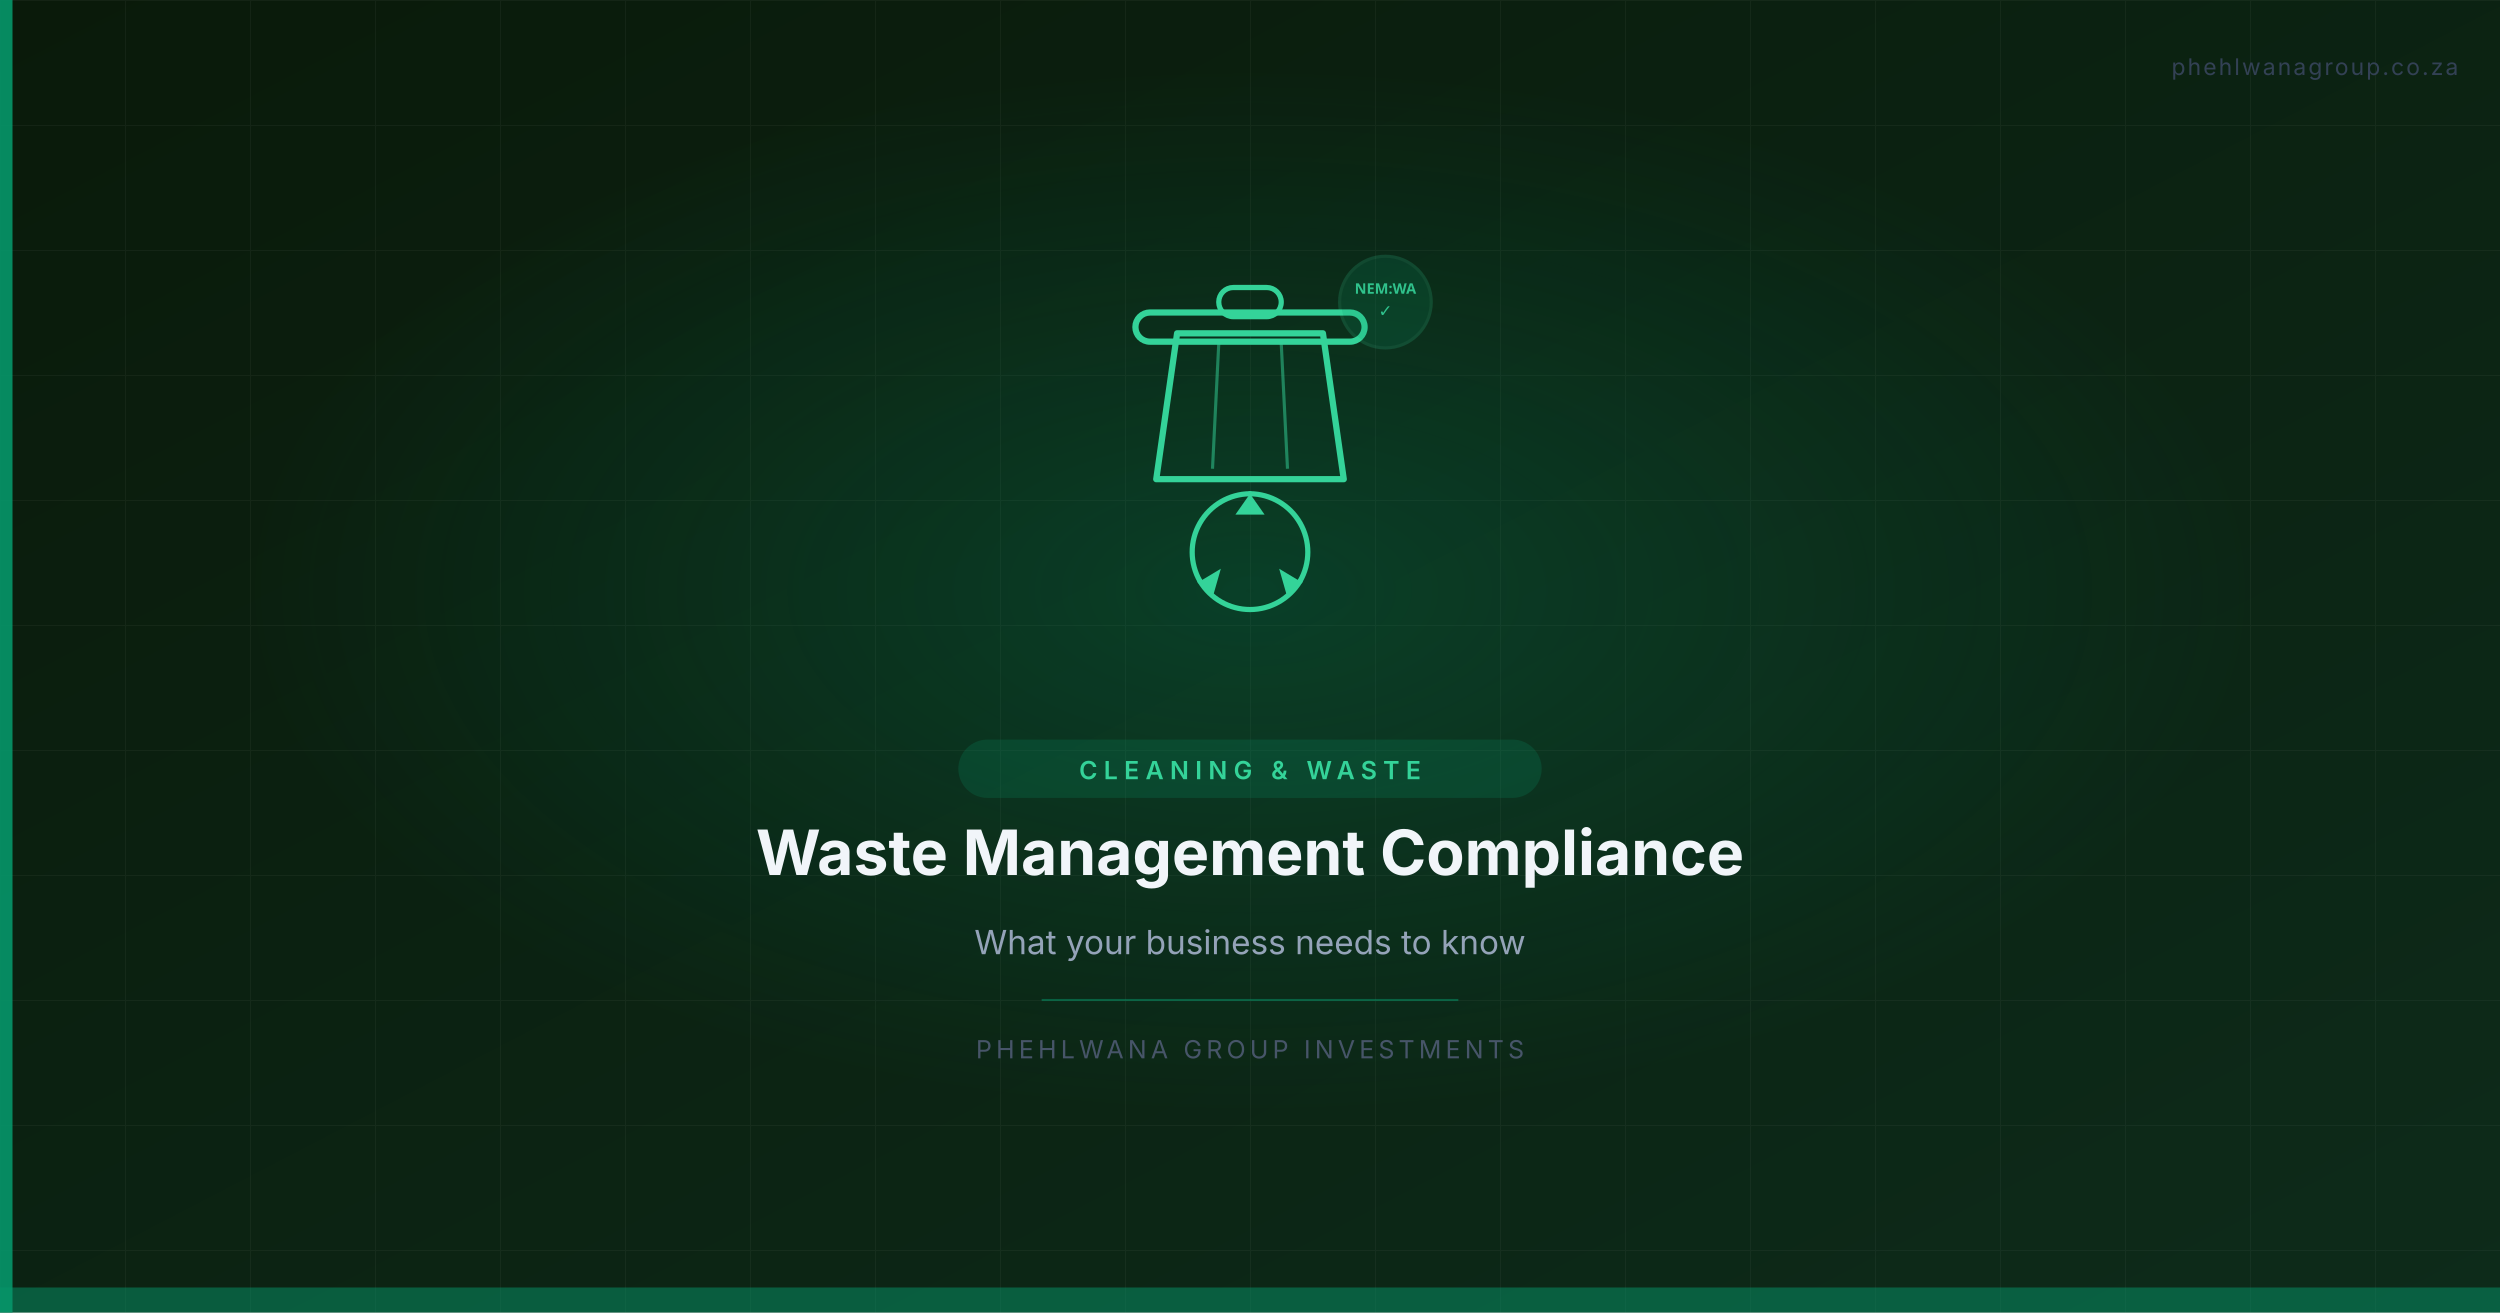
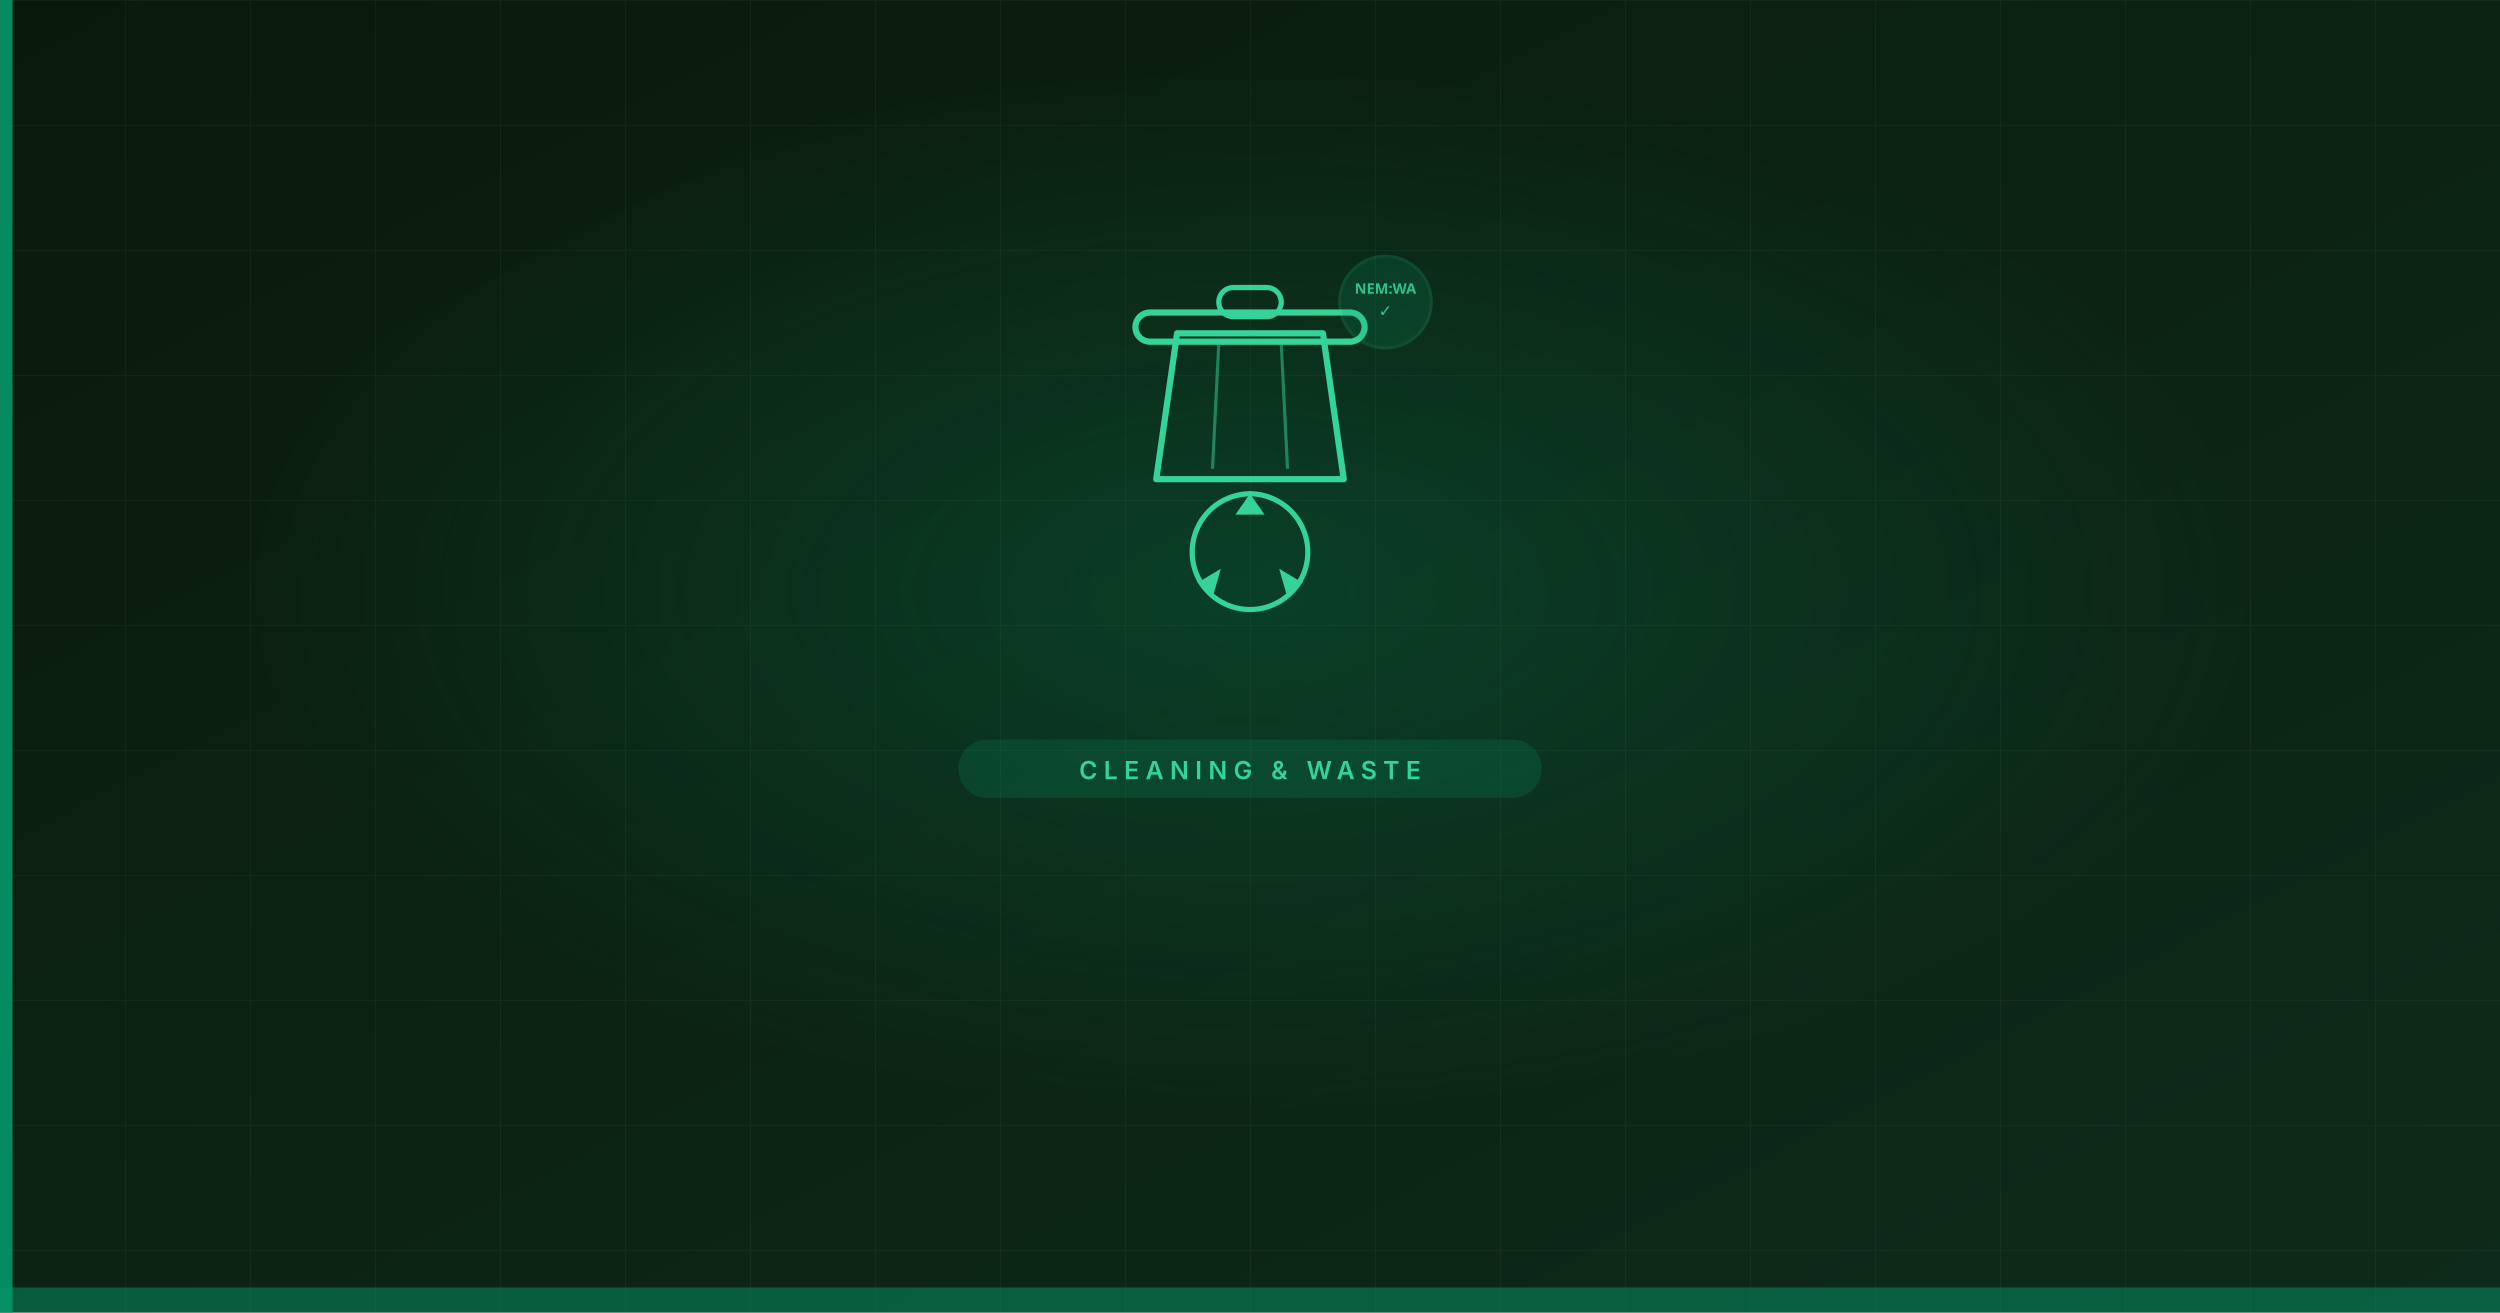
<svg xmlns="http://www.w3.org/2000/svg" width="1200" height="630" viewBox="0 0 1200 630">
  <defs>
    <linearGradient id="bg" x1="0%" y1="0%" x2="100%" y2="100%">
      <stop offset="0%" style="stop-color:#0a1a0a" />
      <stop offset="100%" style="stop-color:#0d2b1a" />
    </linearGradient>
    <pattern id="grid" width="60" height="60" patternUnits="userSpaceOnUse">
      <path d="M 60 0 L 0 0 0 60" fill="none" stroke="rgba(255,255,255,0.04)" stroke-width="1" />
    </pattern>
    <radialGradient id="glow" cx="50%" cy="45%" r="40%">
      <stop offset="0%" style="stop-color:#059669;stop-opacity:0.25" />
      <stop offset="100%" style="stop-color:#059669;stop-opacity:0" />
    </radialGradient>
  </defs>
  <rect width="1200" height="630" fill="url(#bg)" />
  <rect width="1200" height="630" fill="url(#grid)" />
  <rect width="1200" height="630" fill="url(#glow)" />
  <rect x="0" y="0" width="6" height="630" fill="#059669" opacity="0.9" />
  <rect x="0" y="618" width="1200" height="12" fill="#059669" opacity="0.5" />
  <g transform="translate(600, 220)">
    <path d="M-45,10 L-35,-60 L35,-60 L45,10 Z" fill="none" stroke="#34d399" stroke-width="3" stroke-linejoin="round" />
    <rect x="-55" y="-70" width="110" height="14" rx="7" fill="none" stroke="#34d399" stroke-width="3" />
    <rect x="-15" y="-82" width="30" height="14" rx="7" fill="none" stroke="#34d399" stroke-width="2.5" />
    <line x1="-15" y1="-55" x2="-18" y2="5" stroke="#34d399" stroke-width="1.5" opacity="0.5" />
    <line x1="15" y1="-55" x2="18" y2="5" stroke="#34d399" stroke-width="1.5" opacity="0.5" />
    <g transform="translate(0, 45)">
      <path d="M0,-28 A28,28 0 0 1 24,14" fill="none" stroke="#34d399" stroke-width="2.5" stroke-linecap="round" />
      <path d="M24,14 A28,28 0 0 1 -24,14" fill="none" stroke="#34d399" stroke-width="2.5" stroke-linecap="round" />
      <path d="M-24,14 A28,28 0 0 1 0,-28" fill="none" stroke="#34d399" stroke-width="2.5" stroke-linecap="round" />
      <polygon points="0,-28 -7,-18 7,-18" fill="#34d399" />
      <polygon points="24,14 14,8 18,22" fill="#34d399" />
      <polygon points="-24,14 -18,22 -14,8" fill="#34d399" />
    </g>
    <g transform="translate(65, -75)" opacity="0.9">
      <circle cx="0" cy="0" r="22" fill="#059669" opacity="0.2" stroke="#34d399" stroke-width="1.5" />
      <text x="0" y="-4" font-family="system-ui,sans-serif" font-size="7" font-weight="700" fill="#34d399" text-anchor="middle">NEM:WA</text>
      <text x="0" y="7" font-family="system-ui,sans-serif" font-size="8" fill="#34d399" text-anchor="middle">✓</text>
    </g>
  </g>
  <rect x="460" y="355" width="280" height="28" rx="14" fill="#059669" opacity="0.2" />
  <text x="600" y="374" font-family="system-ui,-apple-system,'Segoe UI',sans-serif" font-size="12" font-weight="600" fill="#34d399" text-anchor="middle" letter-spacing="3">CLEANING &amp; WASTE</text>
-   <text x="600" y="420" font-family="system-ui,-apple-system,'Segoe UI',sans-serif" font-size="30" font-weight="700" fill="#f1f5f9" text-anchor="middle">Waste Management Compliance</text>
-   <text x="600" y="458" font-family="system-ui,-apple-system,'Segoe UI',sans-serif" font-size="16" fill="#94a3b8" text-anchor="middle">What your business needs to know</text>
-   <line x1="500" y1="480" x2="700" y2="480" stroke="#059669" stroke-width="1" opacity="0.5" />
-   <text x="600" y="508" font-family="system-ui,-apple-system,'Segoe UI',sans-serif" font-size="12" fill="#475569" text-anchor="middle" letter-spacing="2">PHEHLWANA GROUP INVESTMENTS</text>
-   <text x="1180" y="36" font-family="system-ui,-apple-system,'Segoe UI',sans-serif" font-size="11" fill="#334155" text-anchor="end" letter-spacing="1">phehlwanagroup.co.za</text>
</svg>
